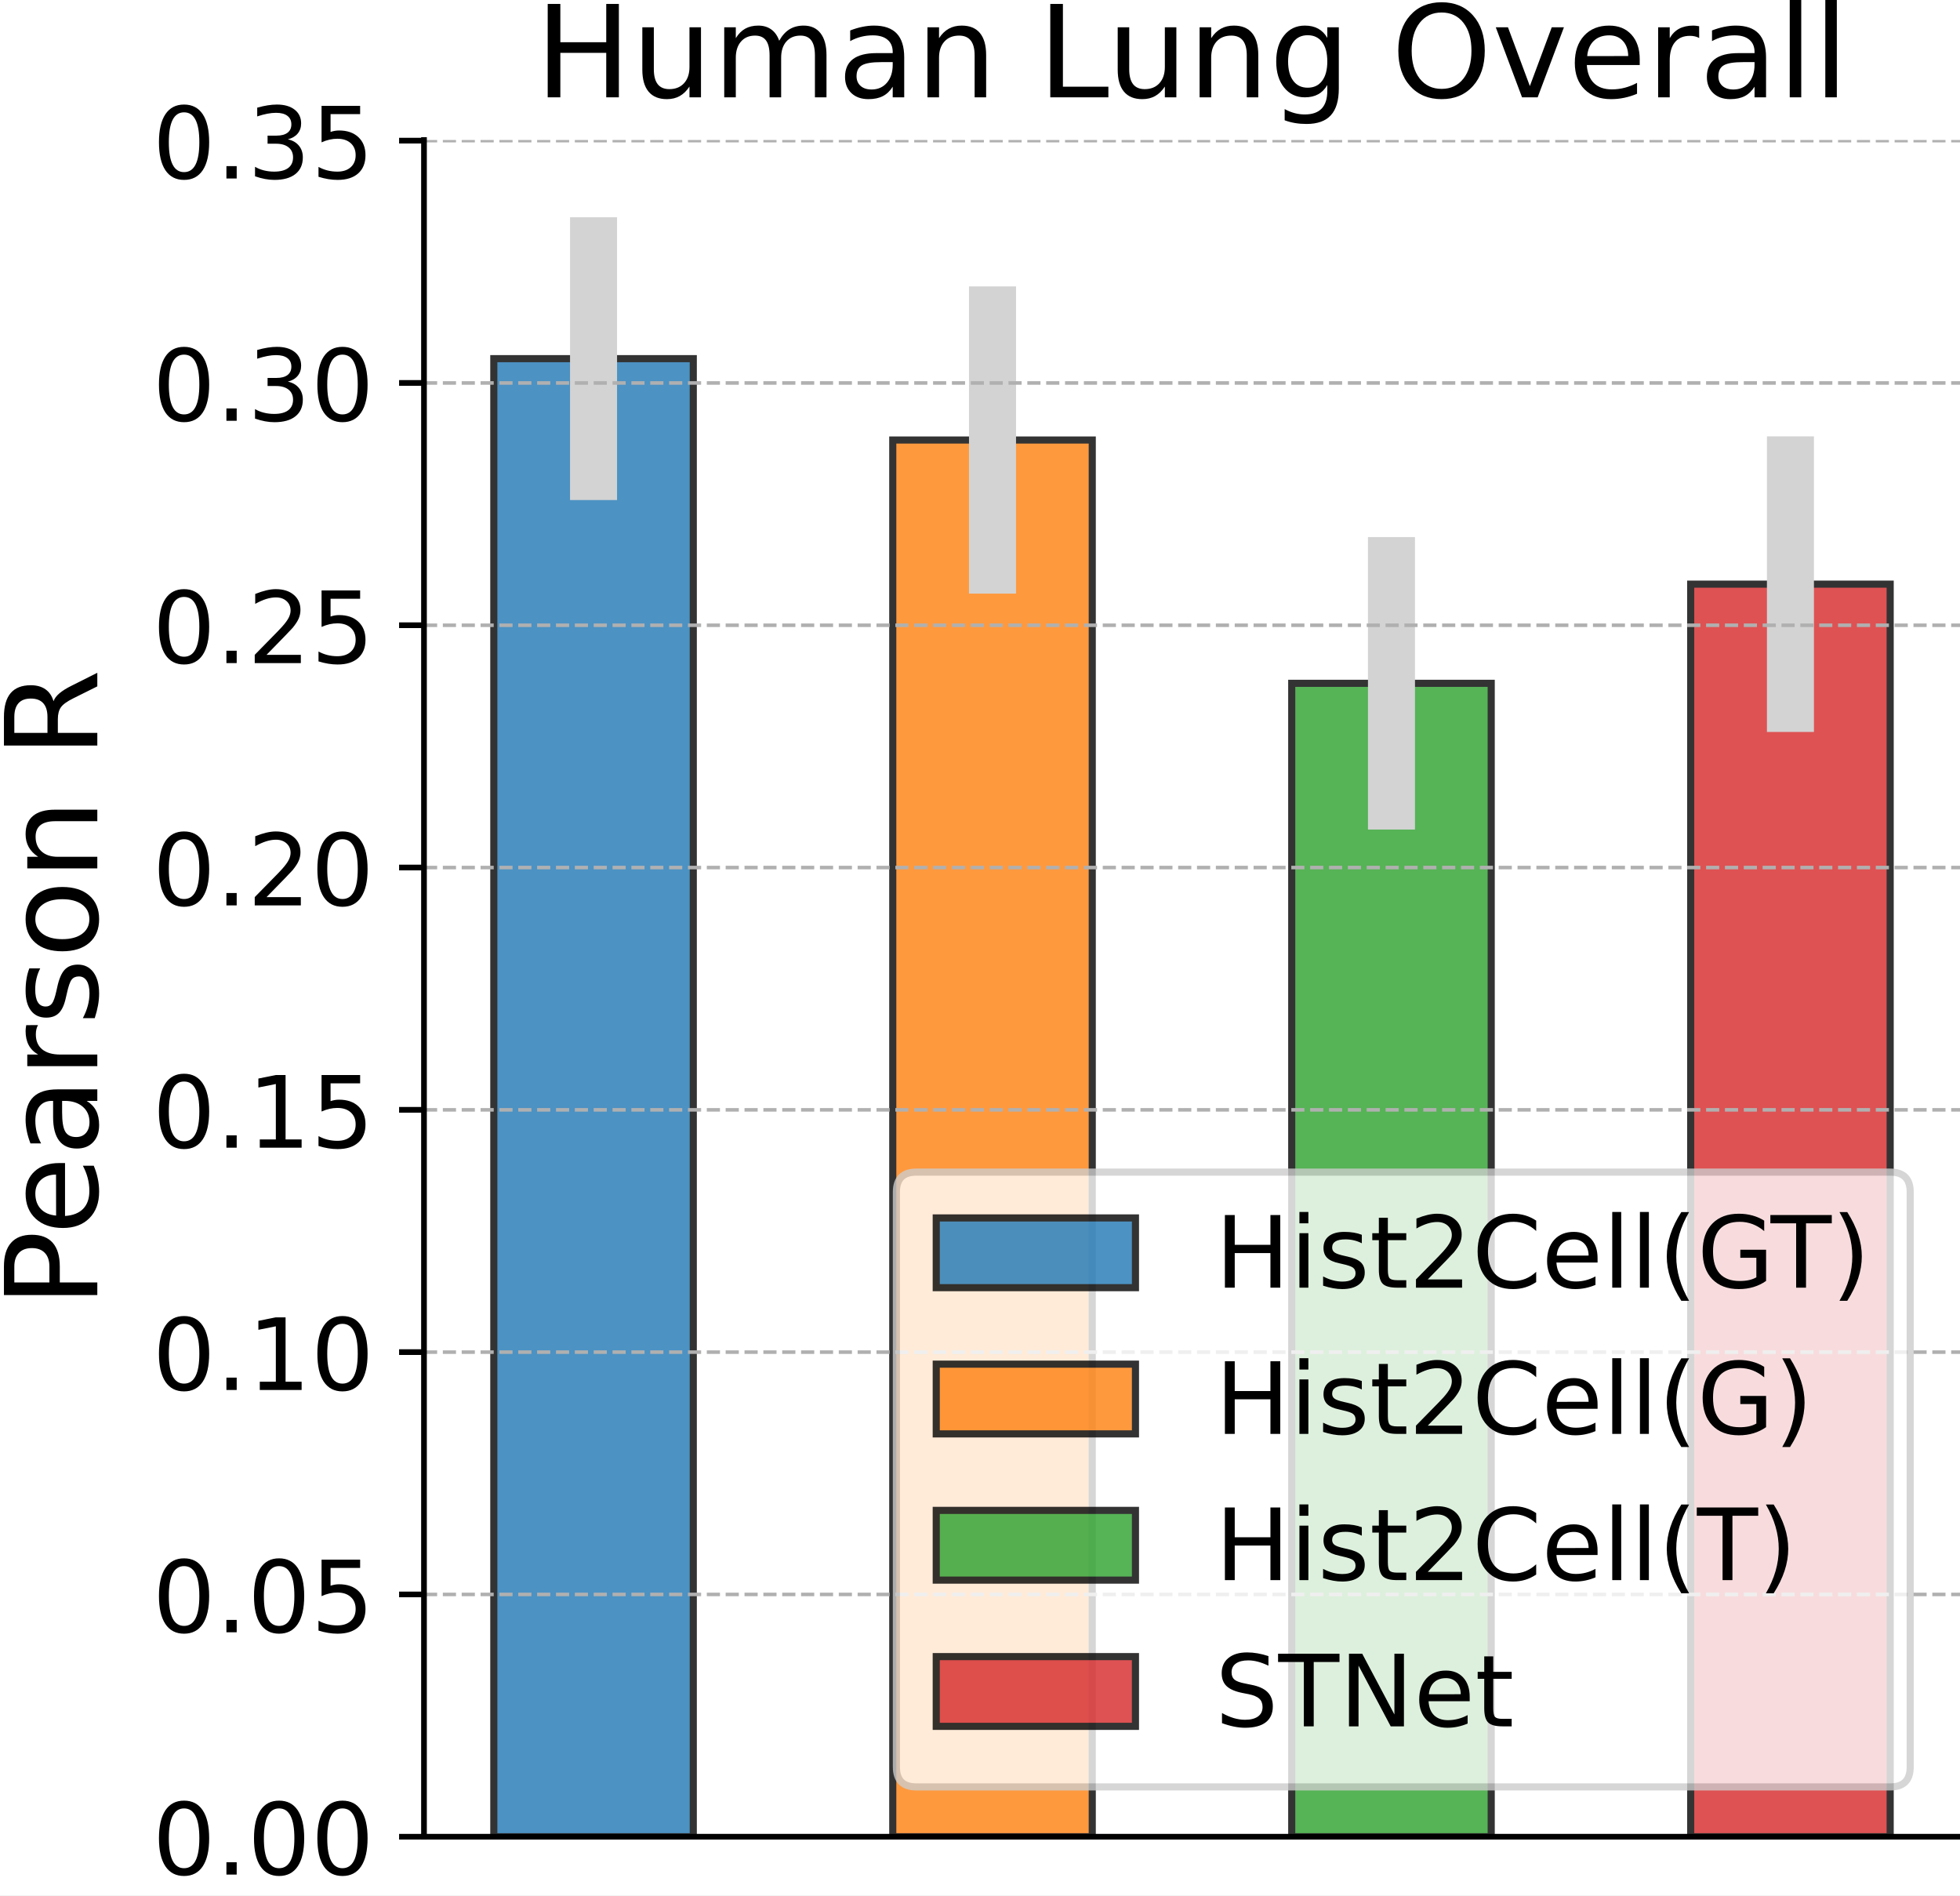
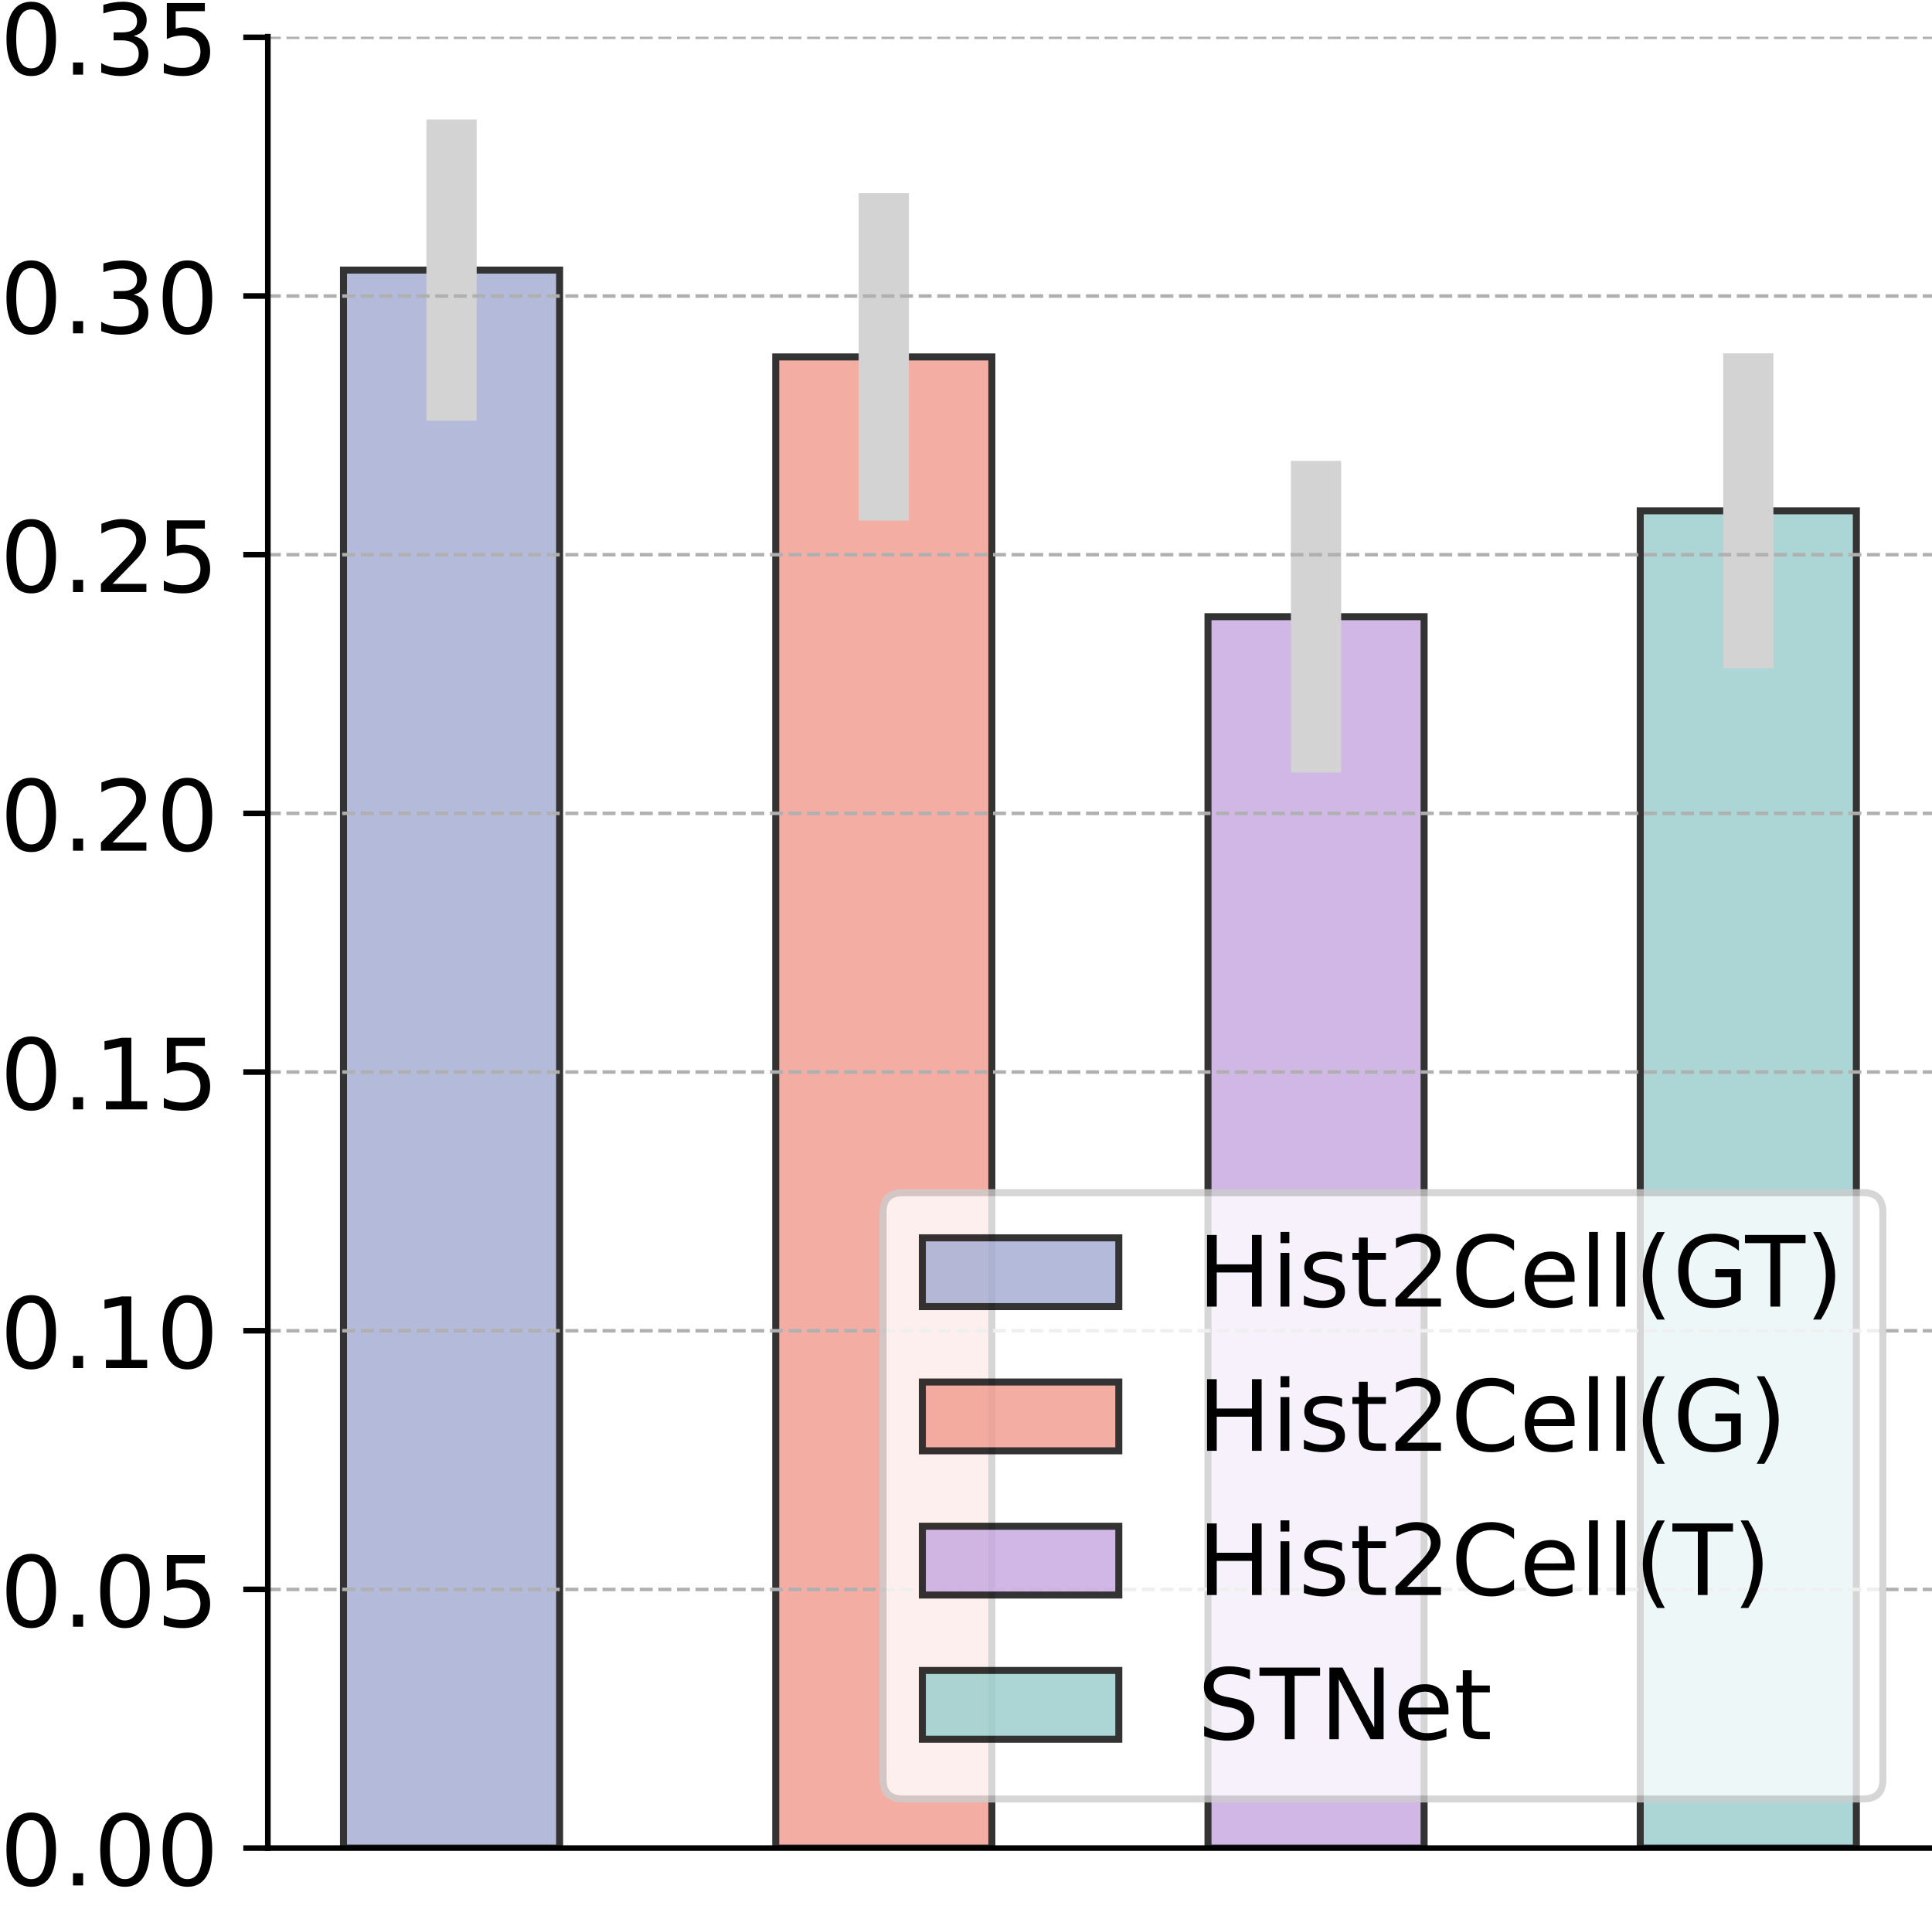
- <svg xmlns="http://www.w3.org/2000/svg" xmlns:xlink="http://www.w3.org/1999/xlink" width="275.483pt" height="266.348pt" viewBox="0 0 275.483 266.348" version="1.1">
+ <svg xmlns="http://www.w3.org/2000/svg" xmlns:xlink="http://www.w3.org/1999/xlink" width="275.342pt" height="271.575pt" viewBox="0 0 275.342 271.575" version="1.1">
  <defs>
    <style type="text/css">*{stroke-linejoin: round; stroke-linecap: butt}</style>
  </defs>
  <g id="figure_1">
    <g id="patch_1">
-       <path d="M 0 266.348  L 275.483 266.348  L 275.483 0  L 0 0  z " style="fill: #ffffff" />
+       <path d="M 0 271.575  L 275.342 271.575  L 275.342 0  L 0 0  z " style="fill: #ffffff" />
    </g>
    <g id="axes_1">
      <g id="patch_2">
-         <path d="M 59.593 258.117  L 275.483 258.117  L 275.483 19.677  L 59.593 19.677  z " style="fill: #ffffff" />
+         <path d="M 38.172 263.345  L 275.342 263.345  L 275.342 5.225  L 38.172 5.225  z " style="fill: #ffffff" />
      </g>
      <g id="patch_3">
-         <path d="M 69.406 258.117  L 97.443 258.117  L 97.443 50.402  L 69.406 50.402  z " clip-path="url(#p4eaa387048)" style="fill: #1f77b4; opacity: 0.8; stroke: #000000; stroke-linejoin: miter" />
+         <path d="M 48.952 263.345  L 79.754 263.345  L 79.754 38.485  L 48.952 38.485  z " clip-path="url(#pf7a19832b1)" style="fill: #a1a9d0; opacity: 0.8; stroke: #000000; stroke-linejoin: miter" />
      </g>
      <g id="patch_4">
-         <path d="M 80.621 69.773  L 86.228 69.773  L 86.228 31.031  L 80.621 31.031  z " clip-path="url(#p4eaa387048)" style="fill: #d3d3d3; stroke: #d3d3d3; stroke-linejoin: miter" />
+         <path d="M 61.273 59.455  L 67.433 59.455  L 67.433 17.516  L 61.273 17.516  z " clip-path="url(#pf7a19832b1)" style="fill: #d3d3d3; stroke: #d3d3d3; stroke-linejoin: miter" />
      </g>
      <g id="patch_5">
-         <path d="M 125.481 258.117  L 153.519 258.117  L 153.519 61.835  L 125.481 61.835  z " clip-path="url(#p4eaa387048)" style="fill: #ff7f0e; opacity: 0.8; stroke: #000000; stroke-linejoin: miter" />
+         <path d="M 110.555 263.345  L 141.356 263.345  L 141.356 50.861  L 110.555 50.861  z " clip-path="url(#pf7a19832b1)" style="fill: #f0988c; opacity: 0.8; stroke: #000000; stroke-linejoin: miter" />
      </g>
      <g id="patch_6">
-         <path d="M 136.696 82.92  L 142.304 82.92  L 142.304 40.749  L 136.696 40.749  z " clip-path="url(#p4eaa387048)" style="fill: #d3d3d3; stroke: #d3d3d3; stroke-linejoin: miter" />
+         <path d="M 122.875 73.688  L 129.036 73.688  L 129.036 28.035  L 122.875 28.035  z " clip-path="url(#pf7a19832b1)" style="fill: #d3d3d3; stroke: #d3d3d3; stroke-linejoin: miter" />
      </g>
      <g id="patch_7">
-         <path d="M 181.556 258.117  L 209.594 258.117  L 209.594 96.027  L 181.556 96.027  z " clip-path="url(#p4eaa387048)" style="fill: #2ca02c; opacity: 0.8; stroke: #000000; stroke-linejoin: miter" />
+         <path d="M 172.158 263.345  L 202.959 263.345  L 202.959 87.875  L 172.158 87.875  z " clip-path="url(#pf7a19832b1)" style="fill: #c4a5de; opacity: 0.8; stroke: #000000; stroke-linejoin: miter" />
      </g>
      <g id="patch_8">
-         <path d="M 192.771 116.077  L 198.379 116.077  L 198.379 75.976  L 192.771 75.976  z " clip-path="url(#p4eaa387048)" style="fill: #d3d3d3; stroke: #d3d3d3; stroke-linejoin: miter" />
+         <path d="M 184.478 109.581  L 190.638 109.581  L 190.638 66.17  L 184.478 66.17  z " clip-path="url(#pf7a19832b1)" style="fill: #d3d3d3; stroke: #d3d3d3; stroke-linejoin: miter" />
      </g>
      <g id="patch_9">
-         <path d="M 237.632 258.117  L 265.669 258.117  L 265.669 82.092  L 237.632 82.092  z " clip-path="url(#p4eaa387048)" style="fill: #d62728; opacity: 0.8; stroke: #000000; stroke-linejoin: miter" />
+         <path d="M 233.76 263.345  L 264.561 263.345  L 264.561 72.791  L 233.76 72.791  z " clip-path="url(#pf7a19832b1)" style="fill: #96cccb; opacity: 0.8; stroke: #000000; stroke-linejoin: miter" />
      </g>
      <g id="patch_10">
-         <path d="M 248.847 102.362  L 254.454 102.362  L 254.454 61.821  L 248.847 61.821  z " clip-path="url(#p4eaa387048)" style="fill: #d3d3d3; stroke: #d3d3d3; stroke-linejoin: miter" />
+         <path d="M 246.081 94.734  L 252.241 94.734  L 252.241 50.847  L 246.081 50.847  z " clip-path="url(#pf7a19832b1)" style="fill: #d3d3d3; stroke: #d3d3d3; stroke-linejoin: miter" />
      </g>
      <g id="matplotlib.axis_1" />
      <g id="matplotlib.axis_2">
        <g id="ytick_1">
          <g id="line2d_1">
-             <path d="M 59.593 258.117  L 275.483 258.117  " clip-path="url(#p4eaa387048)" style="fill: none; stroke-dasharray: 1.85,0.8; stroke-dashoffset: 0; stroke: #b0b0b0; stroke-width: 0.5" />
+             <path d="M 38.172 263.345  L 275.342 263.345  " clip-path="url(#pf7a19832b1)" style="fill: none; stroke-dasharray: 1.85,0.8; stroke-dashoffset: 0; stroke: #b0b0b0; stroke-width: 0.5" />
          </g>
          <g id="line2d_2">
            <defs>
-               <path id="mc1a1770d71" d="M 0 0  L -3.5 0  " style="stroke: #000000; stroke-width: 0.8" />
+               <path id="m896dc315a2" d="M 0 0  L -3.5 0  " style="stroke: #000000; stroke-width: 0.8" />
            </defs>
            <g>
-               <use xlink:href="#mc1a1770d71" x="59.593" y="258.117" style="stroke: #000000; stroke-width: 0.8" />
+               <use xlink:href="#m896dc315a2" x="38.172" y="263.345" style="stroke: #000000; stroke-width: 0.8" />
            </g>
          </g>
          <g id="text_1">
-             <g transform="translate(21.42063 263.4361) scale(0.14 -0.14)">
+             <g transform="translate(0 268.6635) scale(0.14 -0.14)">
              <defs>
                <path id="DejaVuSans-30" d="M 2034 4250  Q 1547 4250 1301 3770  Q 1056 3291 1056 2328  Q 1056 1369 1301 889  Q 1547 409 2034 409  Q 2525 409 2770 889  Q 3016 1369 3016 2328  Q 3016 3291 2770 3770  Q 2525 4250 2034 4250  z M 2034 4750  Q 2819 4750 3233 4129  Q 3647 3509 3647 2328  Q 3647 1150 3233 529  Q 2819 -91 2034 -91  Q 1250 -91 836 529  Q 422 1150 422 2328  Q 422 3509 836 4129  Q 1250 4750 2034 4750  z " transform="scale(0.015625)" />
                <path id="DejaVuSans-2e" d="M 684 794  L 1344 794  L 1344 0  L 684 0  L 684 794  z " transform="scale(0.015625)" />
              </defs>
              <use xlink:href="#DejaVuSans-30" />
              <use xlink:href="#DejaVuSans-2e" x="63.623" />
              <use xlink:href="#DejaVuSans-30" x="95.41" />
              <use xlink:href="#DejaVuSans-30" x="159.033" />
            </g>
          </g>
        </g>
        <g id="ytick_2">
          <g id="line2d_3">
-             <path d="M 59.593 224.067  L 275.483 224.067  " clip-path="url(#p4eaa387048)" style="fill: none; stroke-dasharray: 1.85,0.8; stroke-dashoffset: 0; stroke: #b0b0b0; stroke-width: 0.5" />
+             <path d="M 38.172 226.484  L 275.342 226.484  " clip-path="url(#pf7a19832b1)" style="fill: none; stroke-dasharray: 1.85,0.8; stroke-dashoffset: 0; stroke: #b0b0b0; stroke-width: 0.5" />
          </g>
          <g id="line2d_4">
            <g>
-               <use xlink:href="#mc1a1770d71" x="59.593" y="224.067" style="stroke: #000000; stroke-width: 0.8" />
+               <use xlink:href="#m896dc315a2" x="38.172" y="226.484" style="stroke: #000000; stroke-width: 0.8" />
            </g>
          </g>
          <g id="text_2">
-             <g transform="translate(21.42063 229.3857) scale(0.14 -0.14)">
+             <g transform="translate(0 231.8027) scale(0.14 -0.14)">
              <defs>
                <path id="DejaVuSans-35" d="M 691 4666  L 3169 4666  L 3169 4134  L 1269 4134  L 1269 2991  Q 1406 3038 1543 3061  Q 1681 3084 1819 3084  Q 2600 3084 3056 2656  Q 3513 2228 3513 1497  Q 3513 744 3044 326  Q 2575 -91 1722 -91  Q 1428 -91 1123 -41  Q 819 9 494 109  L 494 744  Q 775 591 1075 516  Q 1375 441 1709 441  Q 2250 441 2565 725  Q 2881 1009 2881 1497  Q 2881 1984 2565 2268  Q 2250 2553 1709 2553  Q 1456 2553 1204 2497  Q 953 2441 691 2322  L 691 4666  z " transform="scale(0.015625)" />
              </defs>
              <use xlink:href="#DejaVuSans-30" />
              <use xlink:href="#DejaVuSans-2e" x="63.623" />
              <use xlink:href="#DejaVuSans-30" x="95.41" />
              <use xlink:href="#DejaVuSans-35" x="159.033" />
            </g>
          </g>
        </g>
        <g id="ytick_3">
          <g id="line2d_5">
-             <path d="M 59.593 190.016  L 275.483 190.016  " clip-path="url(#p4eaa387048)" style="fill: none; stroke-dasharray: 1.85,0.8; stroke-dashoffset: 0; stroke: #b0b0b0; stroke-width: 0.5" />
+             <path d="M 38.172 189.623  L 275.342 189.623  " clip-path="url(#pf7a19832b1)" style="fill: none; stroke-dasharray: 1.85,0.8; stroke-dashoffset: 0; stroke: #b0b0b0; stroke-width: 0.5" />
          </g>
          <g id="line2d_6">
            <g>
-               <use xlink:href="#mc1a1770d71" x="59.593" y="190.016" style="stroke: #000000; stroke-width: 0.8" />
+               <use xlink:href="#m896dc315a2" x="38.172" y="189.623" style="stroke: #000000; stroke-width: 0.8" />
            </g>
          </g>
          <g id="text_3">
-             <g transform="translate(21.42063 195.3353) scale(0.14 -0.14)">
+             <g transform="translate(0 194.9418) scale(0.14 -0.14)">
              <defs>
                <path id="DejaVuSans-31" d="M 794 531  L 1825 531  L 1825 4091  L 703 3866  L 703 4441  L 1819 4666  L 2450 4666  L 2450 531  L 3481 531  L 3481 0  L 794 0  L 794 531  z " transform="scale(0.015625)" />
              </defs>
              <use xlink:href="#DejaVuSans-30" />
              <use xlink:href="#DejaVuSans-2e" x="63.623" />
              <use xlink:href="#DejaVuSans-31" x="95.41" />
              <use xlink:href="#DejaVuSans-30" x="159.033" />
            </g>
          </g>
        </g>
        <g id="ytick_4">
          <g id="line2d_7">
-             <path d="M 59.593 155.966  L 275.483 155.966  " clip-path="url(#p4eaa387048)" style="fill: none; stroke-dasharray: 1.85,0.8; stroke-dashoffset: 0; stroke: #b0b0b0; stroke-width: 0.5" />
+             <path d="M 38.172 152.762  L 275.342 152.762  " clip-path="url(#pf7a19832b1)" style="fill: none; stroke-dasharray: 1.85,0.8; stroke-dashoffset: 0; stroke: #b0b0b0; stroke-width: 0.5" />
          </g>
          <g id="line2d_8">
            <g>
-               <use xlink:href="#mc1a1770d71" x="59.593" y="155.966" style="stroke: #000000; stroke-width: 0.8" />
+               <use xlink:href="#m896dc315a2" x="38.172" y="152.762" style="stroke: #000000; stroke-width: 0.8" />
            </g>
          </g>
          <g id="text_4">
-             <g transform="translate(21.42063 161.2849) scale(0.14 -0.14)">
+             <g transform="translate(0 158.081) scale(0.14 -0.14)">
              <use xlink:href="#DejaVuSans-30" />
              <use xlink:href="#DejaVuSans-2e" x="63.623" />
              <use xlink:href="#DejaVuSans-31" x="95.41" />
              <use xlink:href="#DejaVuSans-35" x="159.033" />
            </g>
          </g>
        </g>
        <g id="ytick_5">
          <g id="line2d_9">
-             <path d="M 59.593 121.916  L 275.483 121.916  " clip-path="url(#p4eaa387048)" style="fill: none; stroke-dasharray: 1.85,0.8; stroke-dashoffset: 0; stroke: #b0b0b0; stroke-width: 0.5" />
+             <path d="M 38.172 115.901  L 275.342 115.901  " clip-path="url(#pf7a19832b1)" style="fill: none; stroke-dasharray: 1.85,0.8; stroke-dashoffset: 0; stroke: #b0b0b0; stroke-width: 0.5" />
          </g>
          <g id="line2d_10">
            <g>
-               <use xlink:href="#mc1a1770d71" x="59.593" y="121.916" style="stroke: #000000; stroke-width: 0.8" />
+               <use xlink:href="#m896dc315a2" x="38.172" y="115.901" style="stroke: #000000; stroke-width: 0.8" />
            </g>
          </g>
          <g id="text_5">
-             <g transform="translate(21.42063 127.2345) scale(0.14 -0.14)">
+             <g transform="translate(0 121.2202) scale(0.14 -0.14)">
              <defs>
                <path id="DejaVuSans-32" d="M 1228 531  L 3431 531  L 3431 0  L 469 0  L 469 531  Q 828 903 1448 1529  Q 2069 2156 2228 2338  Q 2531 2678 2651 2914  Q 2772 3150 2772 3378  Q 2772 3750 2511 3984  Q 2250 4219 1831 4219  Q 1534 4219 1204 4116  Q 875 4013 500 3803  L 500 4441  Q 881 4594 1212 4672  Q 1544 4750 1819 4750  Q 2544 4750 2975 4387  Q 3406 4025 3406 3419  Q 3406 3131 3298 2873  Q 3191 2616 2906 2266  Q 2828 2175 2409 1742  Q 1991 1309 1228 531  z " transform="scale(0.015625)" />
              </defs>
              <use xlink:href="#DejaVuSans-30" />
              <use xlink:href="#DejaVuSans-2e" x="63.623" />
              <use xlink:href="#DejaVuSans-32" x="95.41" />
              <use xlink:href="#DejaVuSans-30" x="159.033" />
            </g>
          </g>
        </g>
        <g id="ytick_6">
          <g id="line2d_11">
-             <path d="M 59.593 87.865  L 275.483 87.865  " clip-path="url(#p4eaa387048)" style="fill: none; stroke-dasharray: 1.85,0.8; stroke-dashoffset: 0; stroke: #b0b0b0; stroke-width: 0.5" />
+             <path d="M 38.172 79.041  L 275.342 79.041  " clip-path="url(#pf7a19832b1)" style="fill: none; stroke-dasharray: 1.85,0.8; stroke-dashoffset: 0; stroke: #b0b0b0; stroke-width: 0.5" />
          </g>
          <g id="line2d_12">
            <g>
-               <use xlink:href="#mc1a1770d71" x="59.593" y="87.865" style="stroke: #000000; stroke-width: 0.8" />
+               <use xlink:href="#m896dc315a2" x="38.172" y="79.041" style="stroke: #000000; stroke-width: 0.8" />
            </g>
          </g>
          <g id="text_6">
-             <g transform="translate(21.42063 93.18406) scale(0.14 -0.14)">
+             <g transform="translate(0 84.35943) scale(0.14 -0.14)">
              <use xlink:href="#DejaVuSans-30" />
              <use xlink:href="#DejaVuSans-2e" x="63.623" />
              <use xlink:href="#DejaVuSans-32" x="95.41" />
              <use xlink:href="#DejaVuSans-35" x="159.033" />
            </g>
          </g>
        </g>
        <g id="ytick_7">
          <g id="line2d_13">
-             <path d="M 59.593 53.815  L 275.483 53.815  " clip-path="url(#p4eaa387048)" style="fill: none; stroke-dasharray: 1.85,0.8; stroke-dashoffset: 0; stroke: #b0b0b0; stroke-width: 0.5" />
+             <path d="M 38.172 42.18  L 275.342 42.18  " clip-path="url(#pf7a19832b1)" style="fill: none; stroke-dasharray: 1.85,0.8; stroke-dashoffset: 0; stroke: #b0b0b0; stroke-width: 0.5" />
          </g>
          <g id="line2d_14">
            <g>
-               <use xlink:href="#mc1a1770d71" x="59.593" y="53.815" style="stroke: #000000; stroke-width: 0.8" />
+               <use xlink:href="#m896dc315a2" x="38.172" y="42.18" style="stroke: #000000; stroke-width: 0.8" />
            </g>
          </g>
          <g id="text_7">
-             <g transform="translate(21.42063 59.13366) scale(0.14 -0.14)">
+             <g transform="translate(0 47.49862) scale(0.14 -0.14)">
              <defs>
                <path id="DejaVuSans-33" d="M 2597 2516  Q 3050 2419 3304 2112  Q 3559 1806 3559 1356  Q 3559 666 3084 287  Q 2609 -91 1734 -91  Q 1441 -91 1130 -33  Q 819 25 488 141  L 488 750  Q 750 597 1062 519  Q 1375 441 1716 441  Q 2309 441 2620 675  Q 2931 909 2931 1356  Q 2931 1769 2642 2001  Q 2353 2234 1838 2234  L 1294 2234  L 1294 2753  L 1863 2753  Q 2328 2753 2575 2939  Q 2822 3125 2822 3475  Q 2822 3834 2567 4026  Q 2313 4219 1838 4219  Q 1578 4219 1281 4162  Q 984 4106 628 3988  L 628 4550  Q 988 4650 1302 4700  Q 1616 4750 1894 4750  Q 2613 4750 3031 4423  Q 3450 4097 3450 3541  Q 3450 3153 3228 2886  Q 3006 2619 2597 2516  z " transform="scale(0.015625)" />
              </defs>
              <use xlink:href="#DejaVuSans-30" />
              <use xlink:href="#DejaVuSans-2e" x="63.623" />
              <use xlink:href="#DejaVuSans-33" x="95.41" />
              <use xlink:href="#DejaVuSans-30" x="159.033" />
            </g>
          </g>
        </g>
        <g id="ytick_8">
          <g id="line2d_15">
-             <path d="M 59.593 19.764  L 275.483 19.764  " clip-path="url(#p4eaa387048)" style="fill: none; stroke-dasharray: 1.85,0.8; stroke-dashoffset: 0; stroke: #b0b0b0; stroke-width: 0.5" />
+             <path d="M 38.172 5.319  L 275.342 5.319  " clip-path="url(#pf7a19832b1)" style="fill: none; stroke-dasharray: 1.85,0.8; stroke-dashoffset: 0; stroke: #b0b0b0; stroke-width: 0.5" />
          </g>
          <g id="line2d_16">
            <g>
-               <use xlink:href="#mc1a1770d71" x="59.593" y="19.764" style="stroke: #000000; stroke-width: 0.8" />
+               <use xlink:href="#m896dc315a2" x="38.172" y="5.319" style="stroke: #000000; stroke-width: 0.8" />
            </g>
          </g>
          <g id="text_8">
-             <g transform="translate(21.42063 25.08325) scale(0.14 -0.14)">
+             <g transform="translate(0 10.63781) scale(0.14 -0.14)">
              <use xlink:href="#DejaVuSans-30" />
              <use xlink:href="#DejaVuSans-2e" x="63.623" />
              <use xlink:href="#DejaVuSans-33" x="95.41" />
              <use xlink:href="#DejaVuSans-35" x="159.033" />
            </g>
          </g>
        </g>
-         <g id="text_9">
-           <g transform="translate(13.67719 183.7636) rotate(-90) scale(0.18 -0.18)">
-             <defs>
-               <path id="DejaVuSans-50" d="M 1259 4147  L 1259 2394  L 2053 2394  Q 2494 2394 2734 2622  Q 2975 2850 2975 3272  Q 2975 3691 2734 3919  Q 2494 4147 2053 4147  L 1259 4147  z M 628 4666  L 2053 4666  Q 2838 4666 3239 4311  Q 3641 3956 3641 3272  Q 3641 2581 3239 2228  Q 2838 1875 2053 1875  L 1259 1875  L 1259 0  L 628 0  L 628 4666  z " transform="scale(0.015625)" />
-               <path id="DejaVuSans-65" d="M 3597 1894  L 3597 1613  L 953 1613  Q 991 1019 1311 708  Q 1631 397 2203 397  Q 2534 397 2845 478  Q 3156 559 3463 722  L 3463 178  Q 3153 47 2828 -22  Q 2503 -91 2169 -91  Q 1331 -91 842 396  Q 353 884 353 1716  Q 353 2575 817 3079  Q 1281 3584 2069 3584  Q 2775 3584 3186 3129  Q 3597 2675 3597 1894  z M 3022 2063  Q 3016 2534 2758 2815  Q 2500 3097 2075 3097  Q 1594 3097 1305 2825  Q 1016 2553 972 2059  L 3022 2063  z " transform="scale(0.015625)" />
-               <path id="DejaVuSans-61" d="M 2194 1759  Q 1497 1759 1228 1600  Q 959 1441 959 1056  Q 959 750 1161 570  Q 1363 391 1709 391  Q 2188 391 2477 730  Q 2766 1069 2766 1631  L 2766 1759  L 2194 1759  z M 3341 1997  L 3341 0  L 2766 0  L 2766 531  Q 2569 213 2275 61  Q 1981 -91 1556 -91  Q 1019 -91 701 211  Q 384 513 384 1019  Q 384 1609 779 1909  Q 1175 2209 1959 2209  L 2766 2209  L 2766 2266  Q 2766 2663 2505 2880  Q 2244 3097 1772 3097  Q 1472 3097 1187 3025  Q 903 2953 641 2809  L 641 3341  Q 956 3463 1253 3523  Q 1550 3584 1831 3584  Q 2591 3584 2966 3190  Q 3341 2797 3341 1997  z " transform="scale(0.015625)" />
-               <path id="DejaVuSans-72" d="M 2631 2963  Q 2534 3019 2420 3045  Q 2306 3072 2169 3072  Q 1681 3072 1420 2755  Q 1159 2438 1159 1844  L 1159 0  L 581 0  L 581 3500  L 1159 3500  L 1159 2956  Q 1341 3275 1631 3429  Q 1922 3584 2338 3584  Q 2397 3584 2469 3576  Q 2541 3569 2628 3553  L 2631 2963  z " transform="scale(0.015625)" />
-               <path id="DejaVuSans-73" d="M 2834 3397  L 2834 2853  Q 2591 2978 2328 3040  Q 2066 3103 1784 3103  Q 1356 3103 1142 2972  Q 928 2841 928 2578  Q 928 2378 1081 2264  Q 1234 2150 1697 2047  L 1894 2003  Q 2506 1872 2764 1633  Q 3022 1394 3022 966  Q 3022 478 2636 193  Q 2250 -91 1575 -91  Q 1294 -91 989 -36  Q 684 19 347 128  L 347 722  Q 666 556 975 473  Q 1284 391 1588 391  Q 1994 391 2212 530  Q 2431 669 2431 922  Q 2431 1156 2273 1281  Q 2116 1406 1581 1522  L 1381 1569  Q 847 1681 609 1914  Q 372 2147 372 2553  Q 372 3047 722 3315  Q 1072 3584 1716 3584  Q 2034 3584 2315 3537  Q 2597 3491 2834 3397  z " transform="scale(0.015625)" />
-               <path id="DejaVuSans-6f" d="M 1959 3097  Q 1497 3097 1228 2736  Q 959 2375 959 1747  Q 959 1119 1226 758  Q 1494 397 1959 397  Q 2419 397 2687 759  Q 2956 1122 2956 1747  Q 2956 2369 2687 2733  Q 2419 3097 1959 3097  z M 1959 3584  Q 2709 3584 3137 3096  Q 3566 2609 3566 1747  Q 3566 888 3137 398  Q 2709 -91 1959 -91  Q 1206 -91 779 398  Q 353 888 353 1747  Q 353 2609 779 3096  Q 1206 3584 1959 3584  z " transform="scale(0.015625)" />
-               <path id="DejaVuSans-6e" d="M 3513 2113  L 3513 0  L 2938 0  L 2938 2094  Q 2938 2591 2744 2837  Q 2550 3084 2163 3084  Q 1697 3084 1428 2787  Q 1159 2491 1159 1978  L 1159 0  L 581 0  L 581 3500  L 1159 3500  L 1159 2956  Q 1366 3272 1645 3428  Q 1925 3584 2291 3584  Q 2894 3584 3203 3211  Q 3513 2838 3513 2113  z " transform="scale(0.015625)" />
-               <path id="DejaVuSans-20" transform="scale(0.015625)" />
-               <path id="DejaVuSans-52" d="M 2841 2188  Q 3044 2119 3236 1894  Q 3428 1669 3622 1275  L 4263 0  L 3584 0  L 2988 1197  Q 2756 1666 2539 1819  Q 2322 1972 1947 1972  L 1259 1972  L 1259 0  L 628 0  L 628 4666  L 2053 4666  Q 2853 4666 3247 4331  Q 3641 3997 3641 3322  Q 3641 2881 3436 2590  Q 3231 2300 2841 2188  z M 1259 4147  L 1259 2491  L 2053 2491  Q 2509 2491 2742 2702  Q 2975 2913 2975 3322  Q 2975 3731 2742 3939  Q 2509 4147 2053 4147  L 1259 4147  z " transform="scale(0.015625)" />
-             </defs>
-             <use xlink:href="#DejaVuSans-50" />
-             <use xlink:href="#DejaVuSans-65" x="56.678" />
-             <use xlink:href="#DejaVuSans-61" x="118.201" />
-             <use xlink:href="#DejaVuSans-72" x="179.48" />
-             <use xlink:href="#DejaVuSans-73" x="220.594" />
-             <use xlink:href="#DejaVuSans-6f" x="272.693" />
-             <use xlink:href="#DejaVuSans-6e" x="333.875" />
-             <use xlink:href="#DejaVuSans-20" x="397.254" />
-             <use xlink:href="#DejaVuSans-52" x="429.041" />
-           </g>
-         </g>
      </g>
      <g id="patch_11">
-         <path d="M 59.593 258.117  L 59.593 19.677  " style="fill: none; stroke: #000000; stroke-width: 0.8; stroke-linejoin: miter; stroke-linecap: square" />
+         <path d="M 38.172 263.345  L 38.172 5.225  " style="fill: none; stroke: #000000; stroke-width: 0.8; stroke-linejoin: miter; stroke-linecap: square" />
      </g>
      <g id="patch_12">
-         <path d="M 59.593 258.117  L 275.483 258.117  " style="fill: none; stroke: #000000; stroke-width: 0.8; stroke-linejoin: miter; stroke-linecap: square" />
-       </g>
-       <g id="text_10">
-         <g transform="translate(75.21578 13.67719) scale(0.18 -0.18)">
-           <defs>
-             <path id="DejaVuSans-48" d="M 628 4666  L 1259 4666  L 1259 2753  L 3553 2753  L 3553 4666  L 4184 4666  L 4184 0  L 3553 0  L 3553 2222  L 1259 2222  L 1259 0  L 628 0  L 628 4666  z " transform="scale(0.015625)" />
-             <path id="DejaVuSans-75" d="M 544 1381  L 544 3500  L 1119 3500  L 1119 1403  Q 1119 906 1312 657  Q 1506 409 1894 409  Q 2359 409 2629 706  Q 2900 1003 2900 1516  L 2900 3500  L 3475 3500  L 3475 0  L 2900 0  L 2900 538  Q 2691 219 2414 64  Q 2138 -91 1772 -91  Q 1169 -91 856 284  Q 544 659 544 1381  z M 1991 3584  L 1991 3584  z " transform="scale(0.015625)" />
-             <path id="DejaVuSans-6d" d="M 3328 2828  Q 3544 3216 3844 3400  Q 4144 3584 4550 3584  Q 5097 3584 5394 3201  Q 5691 2819 5691 2113  L 5691 0  L 5113 0  L 5113 2094  Q 5113 2597 4934 2840  Q 4756 3084 4391 3084  Q 3944 3084 3684 2787  Q 3425 2491 3425 1978  L 3425 0  L 2847 0  L 2847 2094  Q 2847 2600 2669 2842  Q 2491 3084 2119 3084  Q 1678 3084 1418 2786  Q 1159 2488 1159 1978  L 1159 0  L 581 0  L 581 3500  L 1159 3500  L 1159 2956  Q 1356 3278 1631 3431  Q 1906 3584 2284 3584  Q 2666 3584 2933 3390  Q 3200 3197 3328 2828  z " transform="scale(0.015625)" />
-             <path id="DejaVuSans-4c" d="M 628 4666  L 1259 4666  L 1259 531  L 3531 531  L 3531 0  L 628 0  L 628 4666  z " transform="scale(0.015625)" />
-             <path id="DejaVuSans-67" d="M 2906 1791  Q 2906 2416 2648 2759  Q 2391 3103 1925 3103  Q 1463 3103 1205 2759  Q 947 2416 947 1791  Q 947 1169 1205 825  Q 1463 481 1925 481  Q 2391 481 2648 825  Q 2906 1169 2906 1791  z M 3481 434  Q 3481 -459 3084 -895  Q 2688 -1331 1869 -1331  Q 1566 -1331 1297 -1286  Q 1028 -1241 775 -1147  L 775 -588  Q 1028 -725 1275 -790  Q 1522 -856 1778 -856  Q 2344 -856 2625 -561  Q 2906 -266 2906 331  L 2906 616  Q 2728 306 2450 153  Q 2172 0 1784 0  Q 1141 0 747 490  Q 353 981 353 1791  Q 353 2603 747 3093  Q 1141 3584 1784 3584  Q 2172 3584 2450 3431  Q 2728 3278 2906 2969  L 2906 3500  L 3481 3500  L 3481 434  z " transform="scale(0.015625)" />
-             <path id="DejaVuSans-4f" d="M 2522 4238  Q 1834 4238 1429 3725  Q 1025 3213 1025 2328  Q 1025 1447 1429 934  Q 1834 422 2522 422  Q 3209 422 3611 934  Q 4013 1447 4013 2328  Q 4013 3213 3611 3725  Q 3209 4238 2522 4238  z M 2522 4750  Q 3503 4750 4090 4092  Q 4678 3434 4678 2328  Q 4678 1225 4090 567  Q 3503 -91 2522 -91  Q 1538 -91 948 565  Q 359 1222 359 2328  Q 359 3434 948 4092  Q 1538 4750 2522 4750  z " transform="scale(0.015625)" />
-             <path id="DejaVuSans-76" d="M 191 3500  L 800 3500  L 1894 563  L 2988 3500  L 3597 3500  L 2284 0  L 1503 0  L 191 3500  z " transform="scale(0.015625)" />
-             <path id="DejaVuSans-6c" d="M 603 4863  L 1178 4863  L 1178 0  L 603 0  L 603 4863  z " transform="scale(0.015625)" />
-           </defs>
-           <use xlink:href="#DejaVuSans-48" />
-           <use xlink:href="#DejaVuSans-75" x="75.195" />
-           <use xlink:href="#DejaVuSans-6d" x="138.574" />
-           <use xlink:href="#DejaVuSans-61" x="235.986" />
-           <use xlink:href="#DejaVuSans-6e" x="297.266" />
-           <use xlink:href="#DejaVuSans-20" x="360.645" />
-           <use xlink:href="#DejaVuSans-4c" x="392.432" />
-           <use xlink:href="#DejaVuSans-75" x="446.395" />
-           <use xlink:href="#DejaVuSans-6e" x="509.773" />
-           <use xlink:href="#DejaVuSans-67" x="573.152" />
-           <use xlink:href="#DejaVuSans-20" x="636.629" />
-           <use xlink:href="#DejaVuSans-4f" x="668.416" />
-           <use xlink:href="#DejaVuSans-76" x="747.127" />
-           <use xlink:href="#DejaVuSans-65" x="806.307" />
-           <use xlink:href="#DejaVuSans-72" x="867.83" />
-           <use xlink:href="#DejaVuSans-61" x="908.943" />
-           <use xlink:href="#DejaVuSans-6c" x="970.223" />
-           <use xlink:href="#DejaVuSans-6c" x="998.006" />
-         </g>
+         <path d="M 38.172 263.345  L 275.342 263.345  " style="fill: none; stroke: #000000; stroke-width: 0.8; stroke-linejoin: miter; stroke-linecap: square" />
      </g>
      <g id="legend_1">
        <g id="patch_13">
-           <path d="M 128.791 251.117  L 265.683 251.117  Q 268.483 251.117 268.483 248.317  L 268.483 167.52  Q 268.483 164.72 265.683 164.72  L 128.791 164.72  Q 125.991 164.72 125.991 167.52  L 125.991 248.317  Q 125.991 251.117 128.791 251.117  z " style="fill: #ffffff; opacity: 0.8; stroke: #cccccc; stroke-linejoin: miter" />
+           <path d="M 128.65 256.345  L 265.542 256.345  Q 268.342 256.345 268.342 253.545  L 268.342 172.747  Q 268.342 169.947 265.542 169.947  L 128.65 169.947  Q 125.85 169.947 125.85 172.747  L 125.85 253.545  Q 125.85 256.345 128.65 256.345  z " style="fill: #ffffff; opacity: 0.8; stroke: #cccccc; stroke-linejoin: miter" />
        </g>
        <g id="patch_14">
-           <path d="M 131.591 180.958  L 159.591 180.958  L 159.591 171.157  L 131.591 171.157  z " style="fill: #1f77b4; opacity: 0.8; stroke: #000000; stroke-linejoin: miter" />
-         </g>
-         <g id="text_11">
-           <g transform="translate(170.7909 180.9575) scale(0.14 -0.14)">
+           <path d="M 131.45 186.185  L 159.45 186.185  L 159.45 176.385  L 131.45 176.385  z " style="fill: #a1a9d0; opacity: 0.8; stroke: #000000; stroke-linejoin: miter" />
+         </g>
+         <g id="text_9">
+           <g transform="translate(170.6503 186.1849) scale(0.14 -0.14)">
            <defs>
+               <path id="DejaVuSans-48" d="M 628 4666  L 1259 4666  L 1259 2753  L 3553 2753  L 3553 4666  L 4184 4666  L 4184 0  L 3553 0  L 3553 2222  L 1259 2222  L 1259 0  L 628 0  L 628 4666  z " transform="scale(0.015625)" />
              <path id="DejaVuSans-69" d="M 603 3500  L 1178 3500  L 1178 0  L 603 0  L 603 3500  z M 603 4863  L 1178 4863  L 1178 4134  L 603 4134  L 603 4863  z " transform="scale(0.015625)" />
+               <path id="DejaVuSans-73" d="M 2834 3397  L 2834 2853  Q 2591 2978 2328 3040  Q 2066 3103 1784 3103  Q 1356 3103 1142 2972  Q 928 2841 928 2578  Q 928 2378 1081 2264  Q 1234 2150 1697 2047  L 1894 2003  Q 2506 1872 2764 1633  Q 3022 1394 3022 966  Q 3022 478 2636 193  Q 2250 -91 1575 -91  Q 1294 -91 989 -36  Q 684 19 347 128  L 347 722  Q 666 556 975 473  Q 1284 391 1588 391  Q 1994 391 2212 530  Q 2431 669 2431 922  Q 2431 1156 2273 1281  Q 2116 1406 1581 1522  L 1381 1569  Q 847 1681 609 1914  Q 372 2147 372 2553  Q 372 3047 722 3315  Q 1072 3584 1716 3584  Q 2034 3584 2315 3537  Q 2597 3491 2834 3397  z " transform="scale(0.015625)" />
              <path id="DejaVuSans-74" d="M 1172 4494  L 1172 3500  L 2356 3500  L 2356 3053  L 1172 3053  L 1172 1153  Q 1172 725 1289 603  Q 1406 481 1766 481  L 2356 481  L 2356 0  L 1766 0  Q 1100 0 847 248  Q 594 497 594 1153  L 594 3053  L 172 3053  L 172 3500  L 594 3500  L 594 4494  L 1172 4494  z " transform="scale(0.015625)" />
              <path id="DejaVuSans-43" d="M 4122 4306  L 4122 3641  Q 3803 3938 3442 4084  Q 3081 4231 2675 4231  Q 1875 4231 1450 3742  Q 1025 3253 1025 2328  Q 1025 1406 1450 917  Q 1875 428 2675 428  Q 3081 428 3442 575  Q 3803 722 4122 1019  L 4122 359  Q 3791 134 3420 21  Q 3050 -91 2638 -91  Q 1578 -91 968 557  Q 359 1206 359 2328  Q 359 3453 968 4101  Q 1578 4750 2638 4750  Q 3056 4750 3426 4639  Q 3797 4528 4122 4306  z " transform="scale(0.015625)" />
+               <path id="DejaVuSans-65" d="M 3597 1894  L 3597 1613  L 953 1613  Q 991 1019 1311 708  Q 1631 397 2203 397  Q 2534 397 2845 478  Q 3156 559 3463 722  L 3463 178  Q 3153 47 2828 -22  Q 2503 -91 2169 -91  Q 1331 -91 842 396  Q 353 884 353 1716  Q 353 2575 817 3079  Q 1281 3584 2069 3584  Q 2775 3584 3186 3129  Q 3597 2675 3597 1894  z M 3022 2063  Q 3016 2534 2758 2815  Q 2500 3097 2075 3097  Q 1594 3097 1305 2825  Q 1016 2553 972 2059  L 3022 2063  z " transform="scale(0.015625)" />
+               <path id="DejaVuSans-6c" d="M 603 4863  L 1178 4863  L 1178 0  L 603 0  L 603 4863  z " transform="scale(0.015625)" />
              <path id="DejaVuSans-28" d="M 1984 4856  Q 1566 4138 1362 3434  Q 1159 2731 1159 2009  Q 1159 1288 1364 580  Q 1569 -128 1984 -844  L 1484 -844  Q 1016 -109 783 600  Q 550 1309 550 2009  Q 550 2706 781 3412  Q 1013 4119 1484 4856  L 1984 4856  z " transform="scale(0.015625)" />
              <path id="DejaVuSans-47" d="M 3809 666  L 3809 1919  L 2778 1919  L 2778 2438  L 4434 2438  L 4434 434  Q 4069 175 3628 42  Q 3188 -91 2688 -91  Q 1594 -91 976 548  Q 359 1188 359 2328  Q 359 3472 976 4111  Q 1594 4750 2688 4750  Q 3144 4750 3555 4637  Q 3966 4525 4313 4306  L 4313 3634  Q 3963 3931 3569 4081  Q 3175 4231 2741 4231  Q 1884 4231 1454 3753  Q 1025 3275 1025 2328  Q 1025 1384 1454 906  Q 1884 428 2741 428  Q 3075 428 3337 486  Q 3600 544 3809 666  z " transform="scale(0.015625)" />
              <path id="DejaVuSans-54" d="M -19 4666  L 3928 4666  L 3928 4134  L 2272 4134  L 2272 0  L 1638 0  L 1638 4134  L -19 4134  L -19 4666  z " transform="scale(0.015625)" />
              <path id="DejaVuSans-29" d="M 513 4856  L 1013 4856  Q 1481 4119 1714 3412  Q 1947 2706 1947 2009  Q 1947 1309 1714 600  Q 1481 -109 1013 -844  L 513 -844  Q 928 -128 1133 580  Q 1338 1288 1338 2009  Q 1338 2731 1133 3434  Q 928 4138 513 4856  z " transform="scale(0.015625)" />
            </defs>
            <use xlink:href="#DejaVuSans-48" />
            <use xlink:href="#DejaVuSans-69" x="75.195" />
            <use xlink:href="#DejaVuSans-73" x="102.979" />
            <use xlink:href="#DejaVuSans-74" x="155.078" />
            <use xlink:href="#DejaVuSans-32" x="194.287" />
            <use xlink:href="#DejaVuSans-43" x="257.91" />
            <use xlink:href="#DejaVuSans-65" x="327.734" />
            <use xlink:href="#DejaVuSans-6c" x="389.258" />
            <use xlink:href="#DejaVuSans-6c" x="417.041" />
            <use xlink:href="#DejaVuSans-28" x="444.824" />
            <use xlink:href="#DejaVuSans-47" x="483.838" />
            <use xlink:href="#DejaVuSans-54" x="557.703" />
            <use xlink:href="#DejaVuSans-29" x="618.787" />
          </g>
        </g>
        <g id="patch_15">
-           <path d="M 131.591 201.507  L 159.591 201.507  L 159.591 191.707  L 131.591 191.707  z " style="fill: #ff7f0e; opacity: 0.8; stroke: #000000; stroke-linejoin: miter" />
-         </g>
-         <g id="text_12">
-           <g transform="translate(170.7909 201.5069) scale(0.14 -0.14)">
+           <path d="M 131.45 206.734  L 159.45 206.734  L 159.45 196.934  L 131.45 196.934  z " style="fill: #f0988c; opacity: 0.8; stroke: #000000; stroke-linejoin: miter" />
+         </g>
+         <g id="text_10">
+           <g transform="translate(170.6503 206.7342) scale(0.14 -0.14)">
            <use xlink:href="#DejaVuSans-48" />
            <use xlink:href="#DejaVuSans-69" x="75.195" />
            <use xlink:href="#DejaVuSans-73" x="102.979" />
            <use xlink:href="#DejaVuSans-74" x="155.078" />
            <use xlink:href="#DejaVuSans-32" x="194.287" />
            <use xlink:href="#DejaVuSans-43" x="257.91" />
            <use xlink:href="#DejaVuSans-65" x="327.734" />
            <use xlink:href="#DejaVuSans-6c" x="389.258" />
            <use xlink:href="#DejaVuSans-6c" x="417.041" />
            <use xlink:href="#DejaVuSans-28" x="444.824" />
            <use xlink:href="#DejaVuSans-47" x="483.838" />
            <use xlink:href="#DejaVuSans-29" x="561.328" />
          </g>
        </g>
        <g id="patch_16">
-           <path d="M 131.591 222.056  L 159.591 222.056  L 159.591 212.256  L 131.591 212.256  z " style="fill: #2ca02c; opacity: 0.8; stroke: #000000; stroke-linejoin: miter" />
-         </g>
-         <g id="text_13">
-           <g transform="translate(170.7909 222.0563) scale(0.14 -0.14)">
+           <path d="M 131.45 227.284  L 159.45 227.284  L 159.45 217.484  L 131.45 217.484  z " style="fill: #c4a5de; opacity: 0.8; stroke: #000000; stroke-linejoin: miter" />
+         </g>
+         <g id="text_11">
+           <g transform="translate(170.6503 227.2836) scale(0.14 -0.14)">
            <use xlink:href="#DejaVuSans-48" />
            <use xlink:href="#DejaVuSans-69" x="75.195" />
            <use xlink:href="#DejaVuSans-73" x="102.979" />
            <use xlink:href="#DejaVuSans-74" x="155.078" />
            <use xlink:href="#DejaVuSans-32" x="194.287" />
            <use xlink:href="#DejaVuSans-43" x="257.91" />
            <use xlink:href="#DejaVuSans-65" x="327.734" />
            <use xlink:href="#DejaVuSans-6c" x="389.258" />
            <use xlink:href="#DejaVuSans-6c" x="417.041" />
            <use xlink:href="#DejaVuSans-28" x="444.824" />
            <use xlink:href="#DejaVuSans-54" x="483.838" />
            <use xlink:href="#DejaVuSans-29" x="544.922" />
          </g>
        </g>
        <g id="patch_17">
-           <path d="M 131.591 242.606  L 159.591 242.606  L 159.591 232.806  L 131.591 232.806  z " style="fill: #d62728; opacity: 0.8; stroke: #000000; stroke-linejoin: miter" />
-         </g>
-         <g id="text_14">
-           <g transform="translate(170.7909 242.6056) scale(0.14 -0.14)">
+           <path d="M 131.45 247.833  L 159.45 247.833  L 159.45 238.033  L 131.45 238.033  z " style="fill: #96cccb; opacity: 0.8; stroke: #000000; stroke-linejoin: miter" />
+         </g>
+         <g id="text_12">
+           <g transform="translate(170.6503 247.833) scale(0.14 -0.14)">
            <defs>
              <path id="DejaVuSans-53" d="M 3425 4513  L 3425 3897  Q 3066 4069 2747 4153  Q 2428 4238 2131 4238  Q 1616 4238 1336 4038  Q 1056 3838 1056 3469  Q 1056 3159 1242 3001  Q 1428 2844 1947 2747  L 2328 2669  Q 3034 2534 3370 2195  Q 3706 1856 3706 1288  Q 3706 609 3251 259  Q 2797 -91 1919 -91  Q 1588 -91 1214 -16  Q 841 59 441 206  L 441 856  Q 825 641 1194 531  Q 1563 422 1919 422  Q 2459 422 2753 634  Q 3047 847 3047 1241  Q 3047 1584 2836 1778  Q 2625 1972 2144 2069  L 1759 2144  Q 1053 2284 737 2584  Q 422 2884 422 3419  Q 422 4038 858 4394  Q 1294 4750 2059 4750  Q 2388 4750 2728 4690  Q 3069 4631 3425 4513  z " transform="scale(0.015625)" />
              <path id="DejaVuSans-4e" d="M 628 4666  L 1478 4666  L 3547 763  L 3547 4666  L 4159 4666  L 4159 0  L 3309 0  L 1241 3903  L 1241 0  L 628 0  L 628 4666  z " transform="scale(0.015625)" />
            </defs>
            <use xlink:href="#DejaVuSans-53" />
            <use xlink:href="#DejaVuSans-54" x="63.477" />
            <use xlink:href="#DejaVuSans-4e" x="124.561" />
            <use xlink:href="#DejaVuSans-65" x="199.365" />
            <use xlink:href="#DejaVuSans-74" x="260.889" />
          </g>
        </g>
      </g>
    </g>
  </g>
  <defs>
-     <clipPath id="p4eaa387048">
-       <rect x="59.593" y="19.677" width="215.89" height="238.44" />
+     <clipPath id="pf7a19832b1">
+       <rect x="38.172" y="5.225" width="237.17" height="258.12" />
    </clipPath>
  </defs>
</svg>
